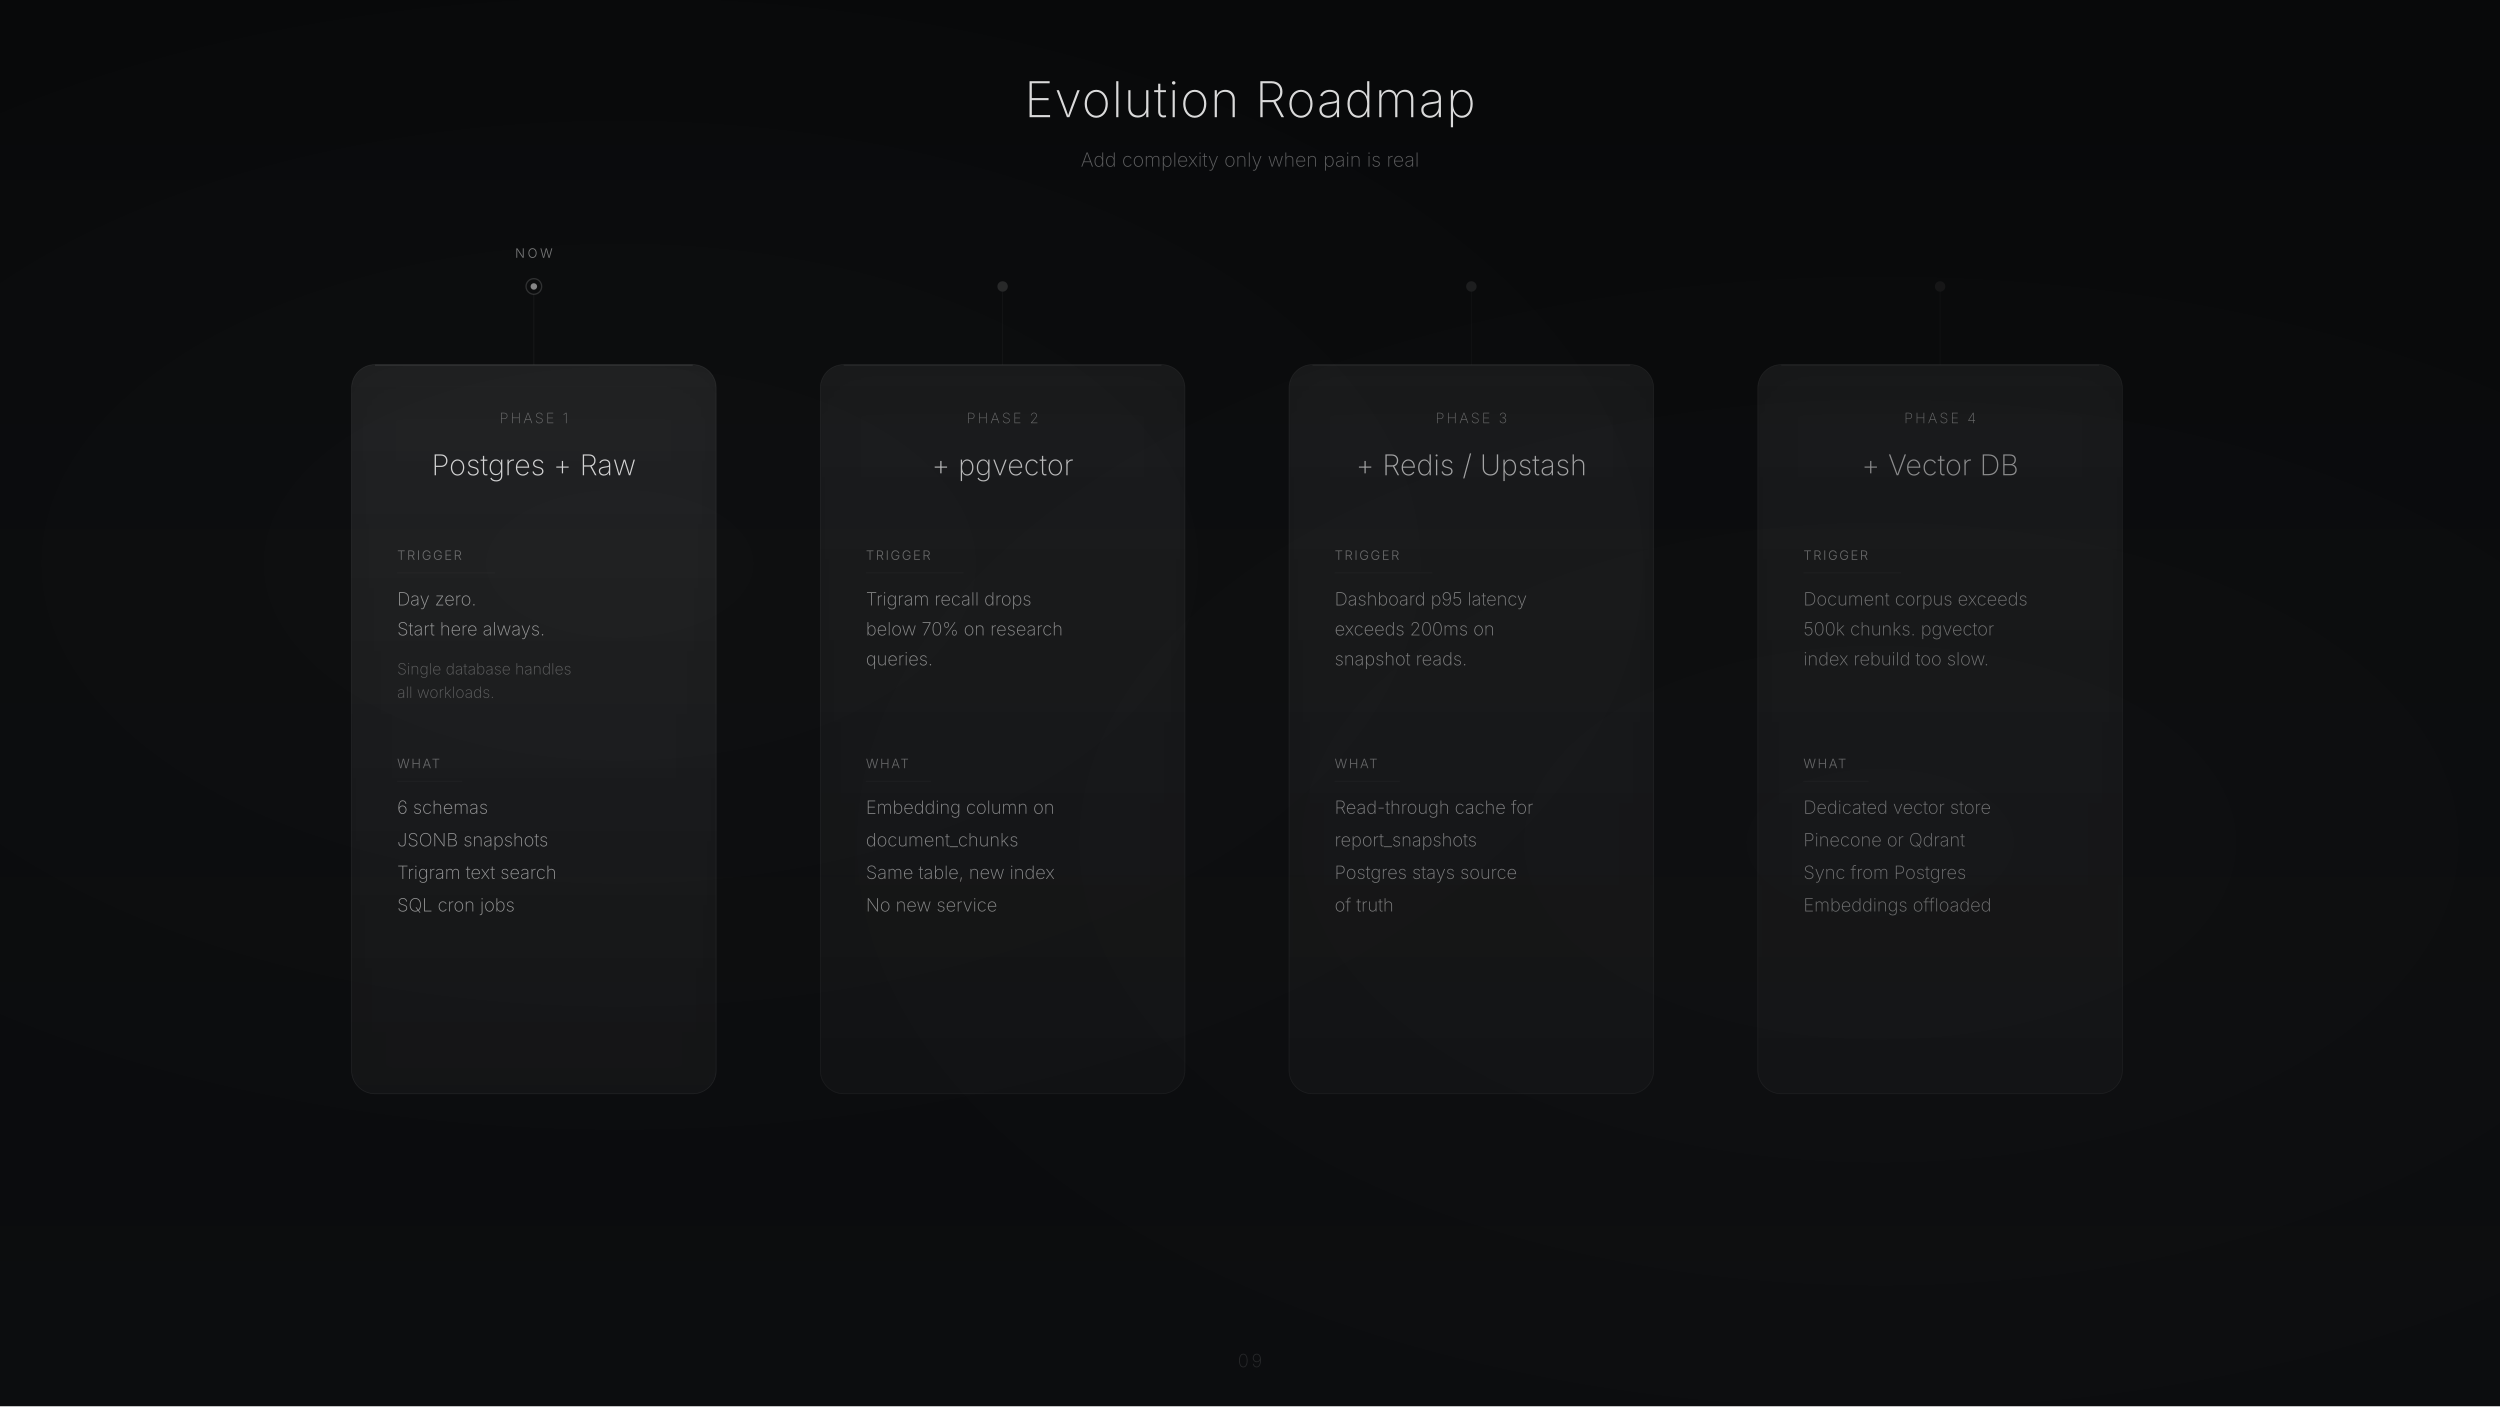
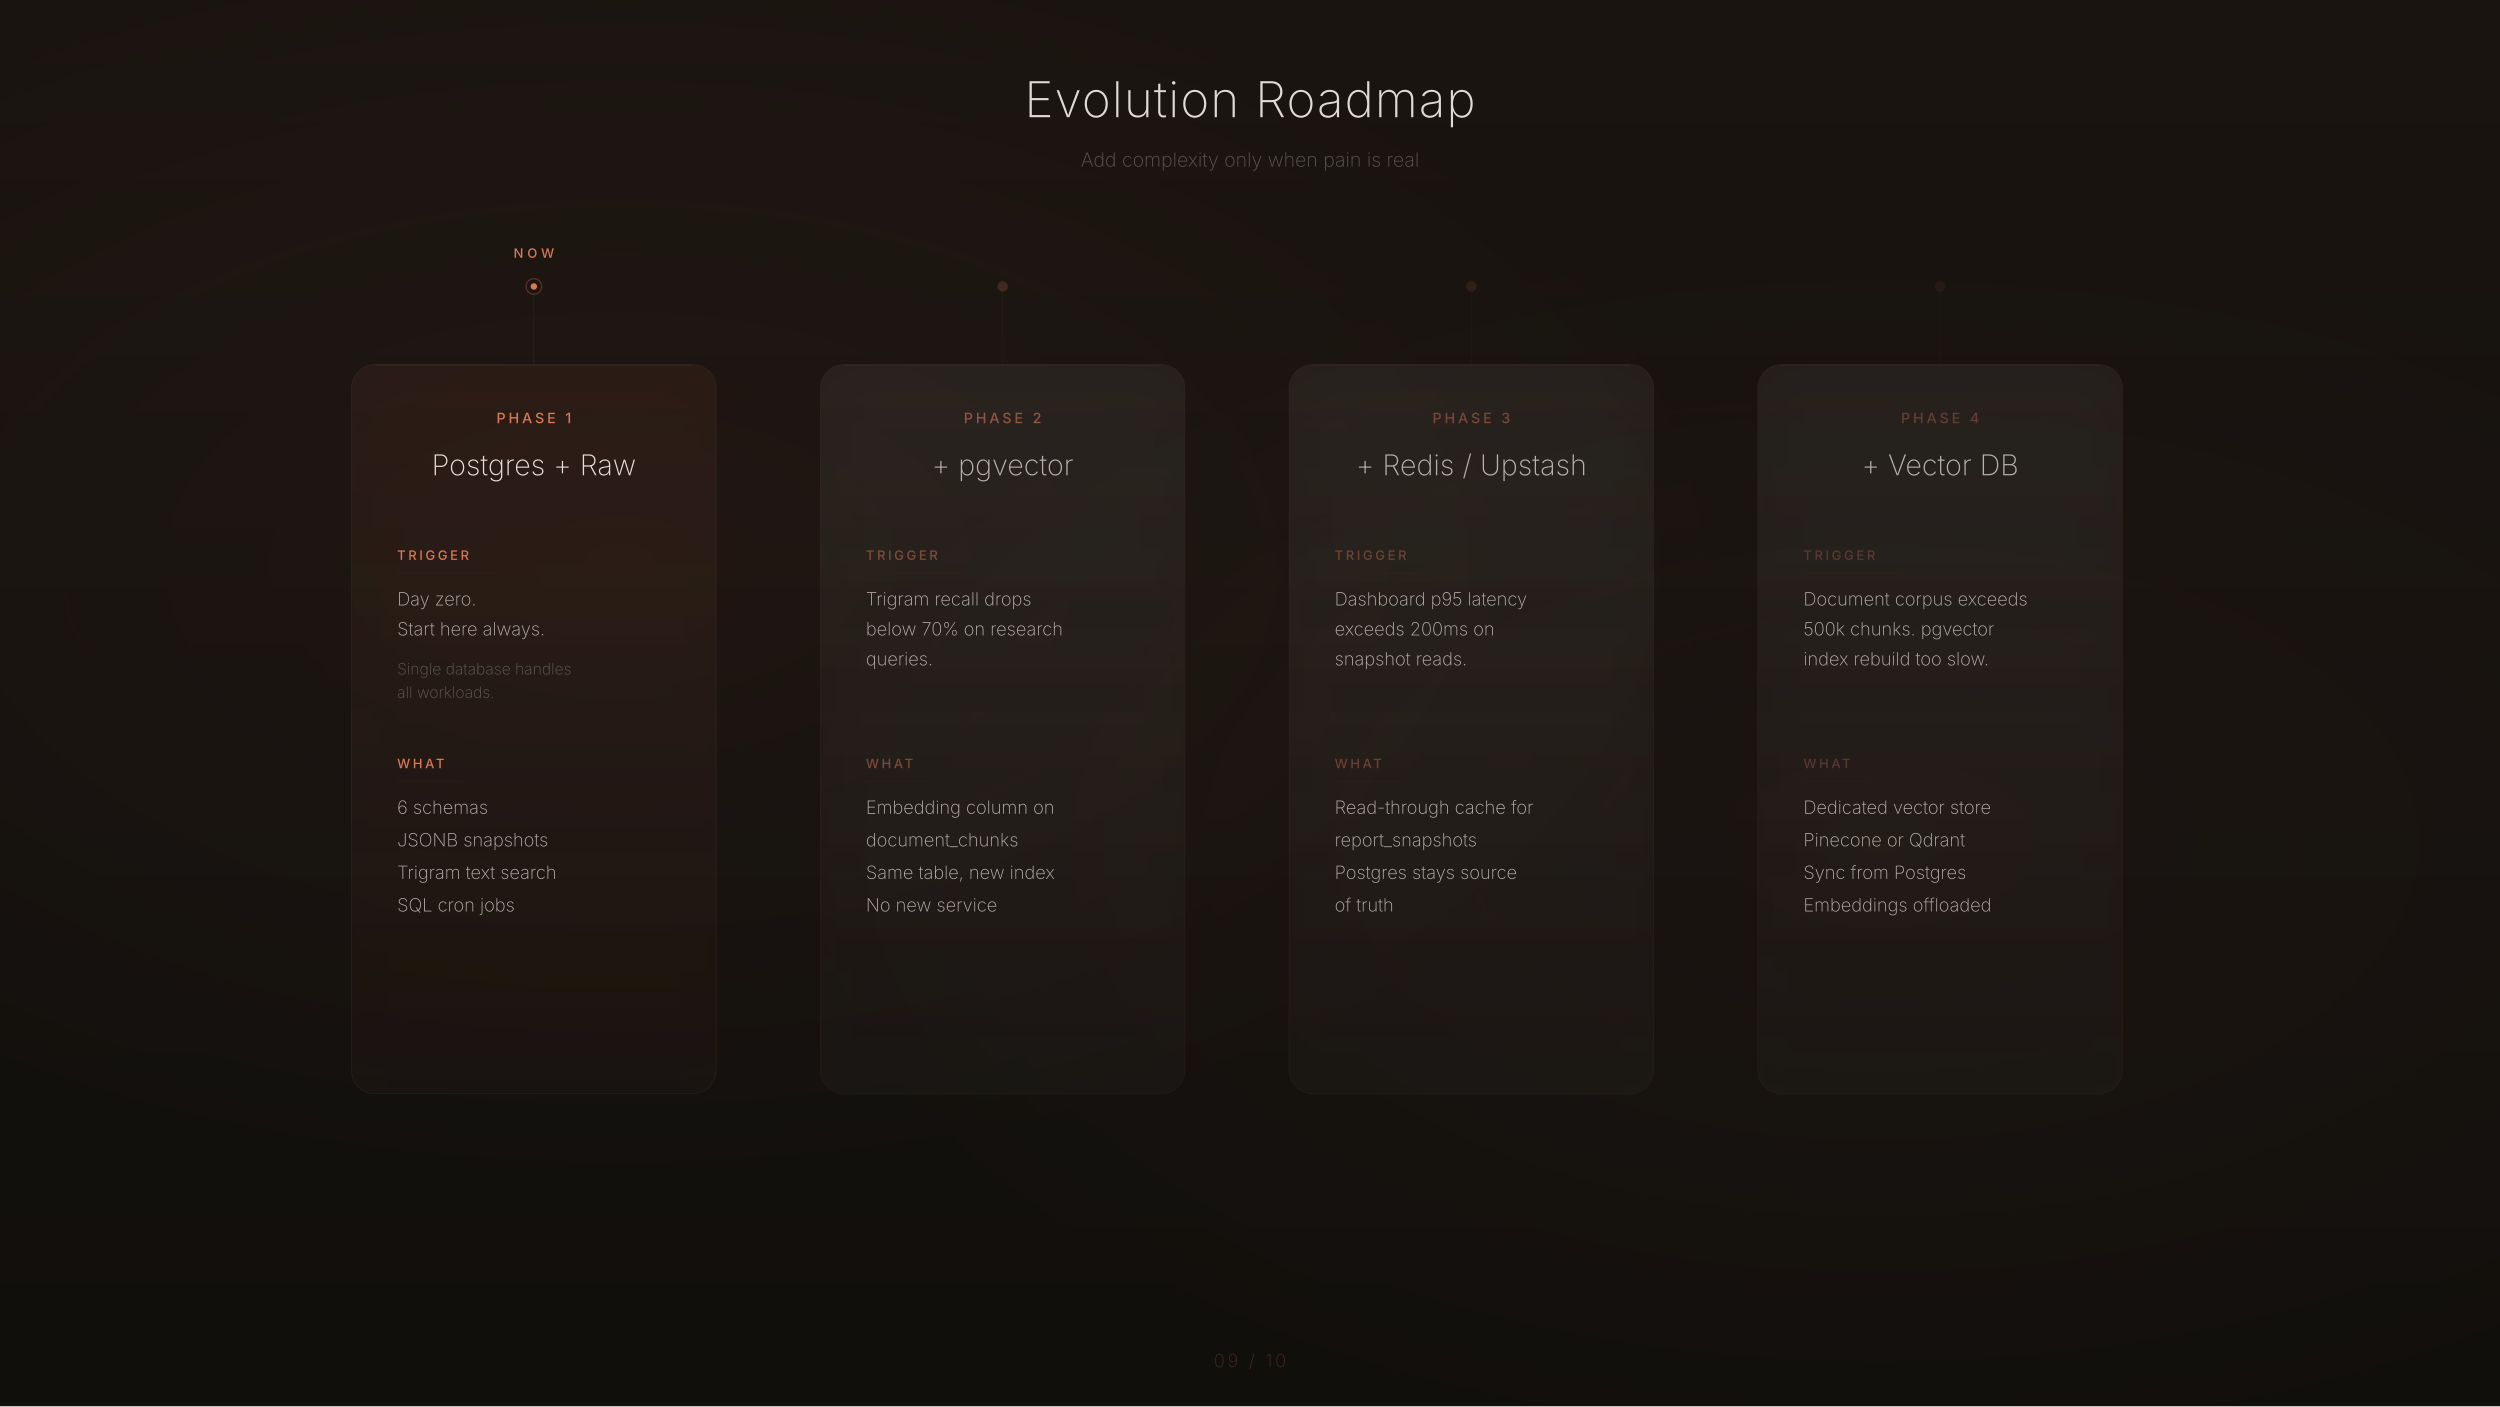
<svg xmlns="http://www.w3.org/2000/svg" viewBox="0 0 1920 1080">
  <defs>
    <linearGradient id="bg09" x1="0%" y1="0%" x2="0%" y2="100%">
-       <stop offset="0%" stop-color="#08090a" />
-       <stop offset="100%" stop-color="#0c0d0f" />
+       <stop offset="0%" stop-color="#1a1410" />
+       <stop offset="50%" stop-color="#14110e" />
+       <stop offset="100%" stop-color="#110f0c" />
    </linearGradient>
    <radialGradient id="glow09a" cx="25%" cy="40%" r="45%">
-       <stop offset="0%" stop-color="rgba(255,255,255,0.02)" />
-       <stop offset="100%" stop-color="rgba(255,255,255,0)" />
+       <stop offset="0%" stop-color="rgba(217,119,87,0.05)" />
+       <stop offset="100%" stop-color="rgba(217,119,87,0)" />
    </radialGradient>
    <radialGradient id="glow09b" cx="75%" cy="60%" r="45%">
-       <stop offset="0%" stop-color="rgba(255,255,255,0.02)" />
-       <stop offset="100%" stop-color="rgba(255,255,255,0)" />
+       <stop offset="0%" stop-color="rgba(217,119,87,0.04)" />
+       <stop offset="100%" stop-color="rgba(217,119,87,0)" />
    </radialGradient>
    <linearGradient id="cardGrad09" x1="0%" y1="0%" x2="0%" y2="100%">
-       <stop offset="0%" stop-color="rgba(255,255,255,0.05)" />
-       <stop offset="100%" stop-color="rgba(255,255,255,0.015)" />
+       <stop offset="0%" stop-color="rgba(245,240,235,0.05)" />
+       <stop offset="100%" stop-color="rgba(245,240,235,0.015)" />
    </linearGradient>
    <linearGradient id="cardGrad09active" x1="0%" y1="0%" x2="0%" y2="100%">
-       <stop offset="0%" stop-color="rgba(255,255,255,0.07)" />
-       <stop offset="100%" stop-color="rgba(255,255,255,0.025)" />
+       <stop offset="0%" stop-color="rgba(217,119,87,0.06)" />
+       <stop offset="100%" stop-color="rgba(217,119,87,0.02)" />
    </linearGradient>
    <filter id="cardShadow09">
-       <feDropShadow dx="0" dy="8" stdDeviation="20" flood-color="rgba(0,0,0,0.4)" />
+       <feDropShadow dx="0" dy="10" stdDeviation="22" flood-color="rgba(10,8,6,0.5)" />
    </filter>
    <linearGradient id="timelineGrad09" x1="0%" y1="0%" x2="100%" y2="0%">
-       <stop offset="0%" stop-color="rgba(255,255,255,0.02)" />
-       <stop offset="15%" stop-color="rgba(255,255,255,0.12)" />
-       <stop offset="50%" stop-color="rgba(255,255,255,0.06)" />
-       <stop offset="100%" stop-color="rgba(255,255,255,0.02)" />
+       <stop offset="0%" stop-color="rgba(217,119,87,0.03)" />
+       <stop offset="15%" stop-color="rgba(217,119,87,0.2)" />
+       <stop offset="50%" stop-color="rgba(217,119,87,0.1)" />
+       <stop offset="85%" stop-color="rgba(217,119,87,0.04)" />
+       <stop offset="100%" stop-color="rgba(217,119,87,0.02)" />
    </linearGradient>
  </defs>
  <rect width="1920" height="1080" fill="url(#bg09)" />
  <rect width="1920" height="1080" fill="url(#glow09a)" />
  <rect width="1920" height="1080" fill="url(#glow09b)" />
-   <text x="960" y="90" text-anchor="middle" font-family="'SF Pro Display','Inter',-apple-system,sans-serif" font-weight="200" font-size="38" fill="rgba(255,255,255,0.85)" letter-spacing="0.02em">Evolution Roadmap</text>
-   <text x="960" y="128" text-anchor="middle" font-family="'SF Pro Display','Inter',-apple-system,sans-serif" font-weight="200" font-size="15" fill="rgba(255,255,255,0.35)">Add complexity only when pain is real</text>
+   <text x="960" y="90" text-anchor="middle" font-family="'SF Pro Display','Inter',-apple-system,sans-serif" font-weight="200" font-size="38" fill="rgba(245,240,235,0.9)" letter-spacing="0.02em">Evolution Roadmap</text>
+   <text x="960" y="128" text-anchor="middle" font-family="'SF Pro Display','Inter',-apple-system,sans-serif" font-weight="200" font-size="15" fill="rgba(245,240,235,0.3)">Add complexity only when pain is real</text>
  <line x1="220" y1="220" x2="1700" y2="220" stroke="url(#timelineGrad09)" stroke-width="1" />
-   <circle cx="410" cy="220" r="6" fill="none" stroke="rgba(255,255,255,0.15)" stroke-width="1" />
-   <circle cx="410" cy="220" r="2.5" fill="rgba(255,255,255,0.5)" />
-   <circle cx="770" cy="220" r="4" fill="rgba(255,255,255,0.12)" />
-   <circle cx="1130" cy="220" r="4" fill="rgba(255,255,255,0.08)" />
-   <circle cx="1490" cy="220" r="4" fill="rgba(255,255,255,0.05)" />
-   <text x="410" y="198" text-anchor="middle" font-family="'SF Pro Display','Inter',-apple-system,sans-serif" font-weight="300" font-size="10" fill="rgba(255,255,255,0.45)" letter-spacing="0.2em">NOW</text>
-   <line x1="410" y1="226" x2="410" y2="280" stroke="rgba(255,255,255,0.06)" stroke-width="0.5" />
-   <line x1="770" y1="224" x2="770" y2="280" stroke="rgba(255,255,255,0.04)" stroke-width="0.5" />
-   <line x1="1130" y1="224" x2="1130" y2="280" stroke="rgba(255,255,255,0.03)" stroke-width="0.5" />
-   <line x1="1490" y1="224" x2="1490" y2="280" stroke="rgba(255,255,255,0.03)" stroke-width="0.5" />
-   <rect x="270" y="280" width="280" height="560" rx="18" fill="url(#cardGrad09active)" stroke="rgba(255,255,255,0.08)" stroke-width="0.5" filter="url(#cardShadow09)" />
-   <line x1="288" y1="280.5" x2="532" y2="280.5" stroke="rgba(255,255,255,0.08)" stroke-width="1" />
-   <text x="410" y="325" text-anchor="middle" font-family="'SF Pro Display','Inter',-apple-system,sans-serif" font-weight="200" font-size="11" fill="rgba(255,255,255,0.35)" letter-spacing="0.15em">PHASE 1</text>
-   <text x="410" y="365" text-anchor="middle" font-family="'SF Pro Display','Inter',-apple-system,sans-serif" font-weight="200" font-size="22" fill="rgba(255,255,255,0.8)">Postgres + Raw</text>
-   <text x="305" y="430" font-family="'SF Pro Display','Inter',-apple-system,sans-serif" font-weight="300" font-size="10" fill="rgba(255,255,255,0.35)" letter-spacing="0.12em">TRIGGER</text>
-   <line x1="305" y1="440" x2="380" y2="440" stroke="rgba(255,255,255,0.04)" stroke-width="0.5" />
-   <text x="305" y="465" font-family="'SF Pro Display','Inter',-apple-system,sans-serif" font-weight="200" font-size="14" fill="rgba(255,255,255,0.55)">Day zero.</text>
-   <text x="305" y="488" font-family="'SF Pro Display','Inter',-apple-system,sans-serif" font-weight="200" font-size="14" fill="rgba(255,255,255,0.55)">Start here always.</text>
-   <text x="305" y="518" font-family="'SF Pro Display','Inter',-apple-system,sans-serif" font-weight="200" font-size="12" fill="rgba(255,255,255,0.3)">Single database handles</text>
-   <text x="305" y="536" font-family="'SF Pro Display','Inter',-apple-system,sans-serif" font-weight="200" font-size="12" fill="rgba(255,255,255,0.3)">all workloads.</text>
-   <text x="305" y="590" font-family="'SF Pro Display','Inter',-apple-system,sans-serif" font-weight="300" font-size="10" fill="rgba(255,255,255,0.35)" letter-spacing="0.12em">WHAT</text>
-   <line x1="305" y1="600" x2="355" y2="600" stroke="rgba(255,255,255,0.04)" stroke-width="0.5" />
-   <text x="305" y="625" font-family="'SF Pro Display','Inter',-apple-system,sans-serif" font-weight="200" font-size="14" fill="rgba(255,255,255,0.55)">6 schemas</text>
-   <text x="305" y="650" font-family="'SF Pro Display','Inter',-apple-system,sans-serif" font-weight="200" font-size="14" fill="rgba(255,255,255,0.55)">JSONB snapshots</text>
-   <text x="305" y="675" font-family="'SF Pro Display','Inter',-apple-system,sans-serif" font-weight="200" font-size="14" fill="rgba(255,255,255,0.55)">Trigram text search</text>
-   <text x="305" y="700" font-family="'SF Pro Display','Inter',-apple-system,sans-serif" font-weight="200" font-size="14" fill="rgba(255,255,255,0.55)">SQL cron jobs</text>
-   <rect x="630" y="280" width="280" height="560" rx="18" fill="url(#cardGrad09)" stroke="rgba(255,255,255,0.06)" stroke-width="0.5" filter="url(#cardShadow09)" />
-   <line x1="648" y1="280.5" x2="892" y2="280.5" stroke="rgba(255,255,255,0.06)" stroke-width="1" />
-   <text x="770" y="325" text-anchor="middle" font-family="'SF Pro Display','Inter',-apple-system,sans-serif" font-weight="200" font-size="11" fill="rgba(255,255,255,0.35)" letter-spacing="0.15em">PHASE 2</text>
-   <text x="770" y="365" text-anchor="middle" font-family="'SF Pro Display','Inter',-apple-system,sans-serif" font-weight="200" font-size="22" fill="rgba(255,255,255,0.7)">+ pgvector</text>
-   <text x="665" y="430" font-family="'SF Pro Display','Inter',-apple-system,sans-serif" font-weight="300" font-size="10" fill="rgba(255,255,255,0.35)" letter-spacing="0.12em">TRIGGER</text>
-   <line x1="665" y1="440" x2="740" y2="440" stroke="rgba(255,255,255,0.04)" stroke-width="0.5" />
-   <text x="665" y="465" font-family="'SF Pro Display','Inter',-apple-system,sans-serif" font-weight="200" font-size="14" fill="rgba(255,255,255,0.5)">Trigram recall drops</text>
-   <text x="665" y="488" font-family="'SF Pro Display','Inter',-apple-system,sans-serif" font-weight="200" font-size="14" fill="rgba(255,255,255,0.5)">below 70% on research</text>
-   <text x="665" y="511" font-family="'SF Pro Display','Inter',-apple-system,sans-serif" font-weight="200" font-size="14" fill="rgba(255,255,255,0.5)">queries.</text>
-   <text x="665" y="590" font-family="'SF Pro Display','Inter',-apple-system,sans-serif" font-weight="300" font-size="10" fill="rgba(255,255,255,0.35)" letter-spacing="0.12em">WHAT</text>
-   <line x1="665" y1="600" x2="715" y2="600" stroke="rgba(255,255,255,0.04)" stroke-width="0.5" />
-   <text x="665" y="625" font-family="'SF Pro Display','Inter',-apple-system,sans-serif" font-weight="200" font-size="14" fill="rgba(255,255,255,0.5)">Embedding column on</text>
-   <text x="665" y="650" font-family="'SF Pro Display','Inter',-apple-system,sans-serif" font-weight="200" font-size="14" fill="rgba(255,255,255,0.5)">document_chunks</text>
-   <text x="665" y="675" font-family="'SF Pro Display','Inter',-apple-system,sans-serif" font-weight="200" font-size="14" fill="rgba(255,255,255,0.5)">Same table, new index</text>
-   <text x="665" y="700" font-family="'SF Pro Display','Inter',-apple-system,sans-serif" font-weight="200" font-size="14" fill="rgba(255,255,255,0.5)">No new service</text>
-   <rect x="990" y="280" width="280" height="560" rx="18" fill="url(#cardGrad09)" stroke="rgba(255,255,255,0.06)" stroke-width="0.5" filter="url(#cardShadow09)" />
-   <line x1="1008" y1="280.5" x2="1252" y2="280.5" stroke="rgba(255,255,255,0.05)" stroke-width="1" />
-   <text x="1130" y="325" text-anchor="middle" font-family="'SF Pro Display','Inter',-apple-system,sans-serif" font-weight="200" font-size="11" fill="rgba(255,255,255,0.35)" letter-spacing="0.15em">PHASE 3</text>
-   <text x="1130" y="365" text-anchor="middle" font-family="'SF Pro Display','Inter',-apple-system,sans-serif" font-weight="200" font-size="22" fill="rgba(255,255,255,0.6)">+ Redis / Upstash</text>
-   <text x="1025" y="430" font-family="'SF Pro Display','Inter',-apple-system,sans-serif" font-weight="300" font-size="10" fill="rgba(255,255,255,0.35)" letter-spacing="0.12em">TRIGGER</text>
-   <line x1="1025" y1="440" x2="1100" y2="440" stroke="rgba(255,255,255,0.04)" stroke-width="0.5" />
-   <text x="1025" y="465" font-family="'SF Pro Display','Inter',-apple-system,sans-serif" font-weight="200" font-size="14" fill="rgba(255,255,255,0.45)">Dashboard p95 latency</text>
-   <text x="1025" y="488" font-family="'SF Pro Display','Inter',-apple-system,sans-serif" font-weight="200" font-size="14" fill="rgba(255,255,255,0.45)">exceeds 200ms on</text>
-   <text x="1025" y="511" font-family="'SF Pro Display','Inter',-apple-system,sans-serif" font-weight="200" font-size="14" fill="rgba(255,255,255,0.45)">snapshot reads.</text>
-   <text x="1025" y="590" font-family="'SF Pro Display','Inter',-apple-system,sans-serif" font-weight="300" font-size="10" fill="rgba(255,255,255,0.35)" letter-spacing="0.12em">WHAT</text>
-   <line x1="1025" y1="600" x2="1075" y2="600" stroke="rgba(255,255,255,0.04)" stroke-width="0.5" />
-   <text x="1025" y="625" font-family="'SF Pro Display','Inter',-apple-system,sans-serif" font-weight="200" font-size="14" fill="rgba(255,255,255,0.45)">Read-through cache for</text>
-   <text x="1025" y="650" font-family="'SF Pro Display','Inter',-apple-system,sans-serif" font-weight="200" font-size="14" fill="rgba(255,255,255,0.45)">report_snapshots</text>
-   <text x="1025" y="675" font-family="'SF Pro Display','Inter',-apple-system,sans-serif" font-weight="200" font-size="14" fill="rgba(255,255,255,0.45)">Postgres stays source</text>
-   <text x="1025" y="700" font-family="'SF Pro Display','Inter',-apple-system,sans-serif" font-weight="200" font-size="14" fill="rgba(255,255,255,0.45)">of truth</text>
-   <rect x="1350" y="280" width="280" height="560" rx="18" fill="url(#cardGrad09)" stroke="rgba(255,255,255,0.06)" stroke-width="0.5" filter="url(#cardShadow09)" />
-   <line x1="1368" y1="280.5" x2="1612" y2="280.5" stroke="rgba(255,255,255,0.04)" stroke-width="1" />
-   <text x="1490" y="325" text-anchor="middle" font-family="'SF Pro Display','Inter',-apple-system,sans-serif" font-weight="200" font-size="11" fill="rgba(255,255,255,0.35)" letter-spacing="0.15em">PHASE 4</text>
-   <text x="1490" y="365" text-anchor="middle" font-family="'SF Pro Display','Inter',-apple-system,sans-serif" font-weight="200" font-size="22" fill="rgba(255,255,255,0.5)">+ Vector DB</text>
-   <text x="1385" y="430" font-family="'SF Pro Display','Inter',-apple-system,sans-serif" font-weight="300" font-size="10" fill="rgba(255,255,255,0.35)" letter-spacing="0.12em">TRIGGER</text>
-   <line x1="1385" y1="440" x2="1460" y2="440" stroke="rgba(255,255,255,0.04)" stroke-width="0.5" />
-   <text x="1385" y="465" font-family="'SF Pro Display','Inter',-apple-system,sans-serif" font-weight="200" font-size="14" fill="rgba(255,255,255,0.4)">Document corpus exceeds</text>
-   <text x="1385" y="488" font-family="'SF Pro Display','Inter',-apple-system,sans-serif" font-weight="200" font-size="14" fill="rgba(255,255,255,0.4)">500k chunks. pgvector</text>
-   <text x="1385" y="511" font-family="'SF Pro Display','Inter',-apple-system,sans-serif" font-weight="200" font-size="14" fill="rgba(255,255,255,0.4)">index rebuild too slow.</text>
-   <text x="1385" y="590" font-family="'SF Pro Display','Inter',-apple-system,sans-serif" font-weight="300" font-size="10" fill="rgba(255,255,255,0.35)" letter-spacing="0.12em">WHAT</text>
-   <line x1="1385" y1="600" x2="1435" y2="600" stroke="rgba(255,255,255,0.04)" stroke-width="0.5" />
-   <text x="1385" y="625" font-family="'SF Pro Display','Inter',-apple-system,sans-serif" font-weight="200" font-size="14" fill="rgba(255,255,255,0.4)">Dedicated vector store</text>
-   <text x="1385" y="650" font-family="'SF Pro Display','Inter',-apple-system,sans-serif" font-weight="200" font-size="14" fill="rgba(255,255,255,0.4)">Pinecone or Qdrant</text>
-   <text x="1385" y="675" font-family="'SF Pro Display','Inter',-apple-system,sans-serif" font-weight="200" font-size="14" fill="rgba(255,255,255,0.4)">Sync from Postgres</text>
-   <text x="1385" y="700" font-family="'SF Pro Display','Inter',-apple-system,sans-serif" font-weight="200" font-size="14" fill="rgba(255,255,255,0.4)">Embeddings offloaded</text>
-   <text x="960" y="1050" text-anchor="middle" font-family="'SF Pro Display','Inter',-apple-system,sans-serif" font-weight="200" font-size="14" fill="rgba(255,255,255,0.12)" letter-spacing="0.15em">09</text>
+   <circle cx="410" cy="220" r="6" fill="none" stroke="rgba(217,119,87,0.3)" stroke-width="1" />
+   <circle cx="410" cy="220" r="2.5" fill="#D97757" />
+   <circle cx="770" cy="220" r="4" fill="rgba(217,119,87,0.2)" />
+   <circle cx="1130" cy="220" r="4" fill="rgba(217,119,87,0.12)" />
+   <circle cx="1490" cy="220" r="4" fill="rgba(217,119,87,0.07)" />
+   <text x="410" y="198" text-anchor="middle" font-family="'SF Pro Display','Inter',-apple-system,sans-serif" font-weight="500" font-size="10" fill="#D97757" letter-spacing="0.3em">NOW</text>
+   <line x1="410" y1="226" x2="410" y2="280" stroke="rgba(217,119,87,0.12)" stroke-width="0.5" />
+   <line x1="770" y1="224" x2="770" y2="280" stroke="rgba(217,119,87,0.06)" stroke-width="0.5" />
+   <line x1="1130" y1="224" x2="1130" y2="280" stroke="rgba(217,119,87,0.05)" stroke-width="0.5" />
+   <line x1="1490" y1="224" x2="1490" y2="280" stroke="rgba(217,119,87,0.05)" stroke-width="0.5" />
+   <rect x="270" y="280" width="280" height="560" rx="18" fill="url(#cardGrad09active)" stroke="rgba(217,119,87,0.12)" stroke-width="0.5" filter="url(#cardShadow09)" />
+   <line x1="288" y1="280.5" x2="532" y2="280.5" stroke="rgba(245,240,235,0.04)" stroke-width="1" />
+   <text x="410" y="325" text-anchor="middle" font-family="'SF Pro Display','Inter',-apple-system,sans-serif" font-weight="500" font-size="11" fill="#D97757" letter-spacing="0.2em">PHASE 1</text>
+   <text x="410" y="365" text-anchor="middle" font-family="'SF Pro Display','Inter',-apple-system,sans-serif" font-weight="200" font-size="22" fill="rgba(245,240,235,0.92)">Postgres + Raw</text>
+   <text x="305" y="430" font-family="'SF Pro Display','Inter',-apple-system,sans-serif" font-weight="500" font-size="10" fill="#D97757" letter-spacing="0.2em">TRIGGER</text>
+   <line x1="305" y1="440" x2="380" y2="440" stroke="rgba(217,119,87,0.06)" stroke-width="0.5" />
+   <text x="305" y="465" font-family="'SF Pro Display','Inter',-apple-system,sans-serif" font-weight="200" font-size="14" fill="rgba(245,240,235,0.7)">Day zero.</text>
+   <text x="305" y="488" font-family="'SF Pro Display','Inter',-apple-system,sans-serif" font-weight="200" font-size="14" fill="rgba(245,240,235,0.7)">Start here always.</text>
+   <text x="305" y="518" font-family="'SF Pro Display','Inter',-apple-system,sans-serif" font-weight="200" font-size="12" fill="rgba(245,240,235,0.3)">Single database handles</text>
+   <text x="305" y="536" font-family="'SF Pro Display','Inter',-apple-system,sans-serif" font-weight="200" font-size="12" fill="rgba(245,240,235,0.3)">all workloads.</text>
+   <text x="305" y="590" font-family="'SF Pro Display','Inter',-apple-system,sans-serif" font-weight="500" font-size="10" fill="#D97757" letter-spacing="0.2em">WHAT</text>
+   <line x1="305" y1="600" x2="355" y2="600" stroke="rgba(217,119,87,0.06)" stroke-width="0.5" />
+   <text x="305" y="625" font-family="'SF Pro Display','Inter',-apple-system,sans-serif" font-weight="200" font-size="14" fill="rgba(245,240,235,0.7)">6 schemas</text>
+   <text x="305" y="650" font-family="'SF Pro Display','Inter',-apple-system,sans-serif" font-weight="200" font-size="14" fill="rgba(245,240,235,0.7)">JSONB snapshots</text>
+   <text x="305" y="675" font-family="'SF Pro Display','Inter',-apple-system,sans-serif" font-weight="200" font-size="14" fill="rgba(245,240,235,0.7)">Trigram text search</text>
+   <text x="305" y="700" font-family="'SF Pro Display','Inter',-apple-system,sans-serif" font-weight="200" font-size="14" fill="rgba(245,240,235,0.7)">SQL cron jobs</text>
+   <rect x="630" y="280" width="280" height="560" rx="18" fill="url(#cardGrad09)" stroke="rgba(217,119,87,0.08)" stroke-width="0.5" filter="url(#cardShadow09)" />
+   <line x1="648" y1="280.5" x2="892" y2="280.5" stroke="rgba(245,240,235,0.04)" stroke-width="1" />
+   <text x="770" y="325" text-anchor="middle" font-family="'SF Pro Display','Inter',-apple-system,sans-serif" font-weight="500" font-size="11" fill="rgba(217,119,87,0.6)" letter-spacing="0.2em">PHASE 2</text>
+   <text x="770" y="365" text-anchor="middle" font-family="'SF Pro Display','Inter',-apple-system,sans-serif" font-weight="200" font-size="22" fill="rgba(245,240,235,0.7)">+ pgvector</text>
+   <text x="665" y="430" font-family="'SF Pro Display','Inter',-apple-system,sans-serif" font-weight="500" font-size="10" fill="rgba(217,119,87,0.5)" letter-spacing="0.2em">TRIGGER</text>
+   <line x1="665" y1="440" x2="740" y2="440" stroke="rgba(217,119,87,0.05)" stroke-width="0.5" />
+   <text x="665" y="465" font-family="'SF Pro Display','Inter',-apple-system,sans-serif" font-weight="200" font-size="14" fill="rgba(245,240,235,0.7)">Trigram recall drops</text>
+   <text x="665" y="488" font-family="'SF Pro Display','Inter',-apple-system,sans-serif" font-weight="200" font-size="14" fill="rgba(245,240,235,0.7)">below 70% on research</text>
+   <text x="665" y="511" font-family="'SF Pro Display','Inter',-apple-system,sans-serif" font-weight="200" font-size="14" fill="rgba(245,240,235,0.7)">queries.</text>
+   <text x="665" y="590" font-family="'SF Pro Display','Inter',-apple-system,sans-serif" font-weight="500" font-size="10" fill="rgba(217,119,87,0.5)" letter-spacing="0.2em">WHAT</text>
+   <line x1="665" y1="600" x2="715" y2="600" stroke="rgba(217,119,87,0.05)" stroke-width="0.5" />
+   <text x="665" y="625" font-family="'SF Pro Display','Inter',-apple-system,sans-serif" font-weight="200" font-size="14" fill="rgba(245,240,235,0.7)">Embedding column on</text>
+   <text x="665" y="650" font-family="'SF Pro Display','Inter',-apple-system,sans-serif" font-weight="200" font-size="14" fill="rgba(245,240,235,0.7)">document_chunks</text>
+   <text x="665" y="675" font-family="'SF Pro Display','Inter',-apple-system,sans-serif" font-weight="200" font-size="14" fill="rgba(245,240,235,0.7)">Same table, new index</text>
+   <text x="665" y="700" font-family="'SF Pro Display','Inter',-apple-system,sans-serif" font-weight="200" font-size="14" fill="rgba(245,240,235,0.7)">No new service</text>
+   <rect x="990" y="280" width="280" height="560" rx="18" fill="url(#cardGrad09)" stroke="rgba(217,119,87,0.08)" stroke-width="0.5" filter="url(#cardShadow09)" />
+   <line x1="1008" y1="280.5" x2="1252" y2="280.5" stroke="rgba(245,240,235,0.04)" stroke-width="1" />
+   <text x="1130" y="325" text-anchor="middle" font-family="'SF Pro Display','Inter',-apple-system,sans-serif" font-weight="500" font-size="11" fill="rgba(217,119,87,0.45)" letter-spacing="0.2em">PHASE 3</text>
+   <text x="1130" y="365" text-anchor="middle" font-family="'SF Pro Display','Inter',-apple-system,sans-serif" font-weight="200" font-size="22" fill="rgba(245,240,235,0.7)">+ Redis / Upstash</text>
+   <text x="1025" y="430" font-family="'SF Pro Display','Inter',-apple-system,sans-serif" font-weight="500" font-size="10" fill="rgba(217,119,87,0.4)" letter-spacing="0.2em">TRIGGER</text>
+   <line x1="1025" y1="440" x2="1100" y2="440" stroke="rgba(217,119,87,0.05)" stroke-width="0.5" />
+   <text x="1025" y="465" font-family="'SF Pro Display','Inter',-apple-system,sans-serif" font-weight="200" font-size="14" fill="rgba(245,240,235,0.7)">Dashboard p95 latency</text>
+   <text x="1025" y="488" font-family="'SF Pro Display','Inter',-apple-system,sans-serif" font-weight="200" font-size="14" fill="rgba(245,240,235,0.7)">exceeds 200ms on</text>
+   <text x="1025" y="511" font-family="'SF Pro Display','Inter',-apple-system,sans-serif" font-weight="200" font-size="14" fill="rgba(245,240,235,0.7)">snapshot reads.</text>
+   <text x="1025" y="590" font-family="'SF Pro Display','Inter',-apple-system,sans-serif" font-weight="500" font-size="10" fill="rgba(217,119,87,0.4)" letter-spacing="0.2em">WHAT</text>
+   <line x1="1025" y1="600" x2="1075" y2="600" stroke="rgba(217,119,87,0.05)" stroke-width="0.5" />
+   <text x="1025" y="625" font-family="'SF Pro Display','Inter',-apple-system,sans-serif" font-weight="200" font-size="14" fill="rgba(245,240,235,0.7)">Read-through cache for</text>
+   <text x="1025" y="650" font-family="'SF Pro Display','Inter',-apple-system,sans-serif" font-weight="200" font-size="14" fill="rgba(245,240,235,0.7)">report_snapshots</text>
+   <text x="1025" y="675" font-family="'SF Pro Display','Inter',-apple-system,sans-serif" font-weight="200" font-size="14" fill="rgba(245,240,235,0.7)">Postgres stays source</text>
+   <text x="1025" y="700" font-family="'SF Pro Display','Inter',-apple-system,sans-serif" font-weight="200" font-size="14" fill="rgba(245,240,235,0.7)">of truth</text>
+   <rect x="1350" y="280" width="280" height="560" rx="18" fill="url(#cardGrad09)" stroke="rgba(217,119,87,0.08)" stroke-width="0.5" filter="url(#cardShadow09)" />
+   <line x1="1368" y1="280.5" x2="1612" y2="280.5" stroke="rgba(245,240,235,0.04)" stroke-width="1" />
+   <text x="1490" y="325" text-anchor="middle" font-family="'SF Pro Display','Inter',-apple-system,sans-serif" font-weight="500" font-size="11" fill="rgba(217,119,87,0.35)" letter-spacing="0.2em">PHASE 4</text>
+   <text x="1490" y="365" text-anchor="middle" font-family="'SF Pro Display','Inter',-apple-system,sans-serif" font-weight="200" font-size="22" fill="rgba(245,240,235,0.7)">+ Vector DB</text>
+   <text x="1385" y="430" font-family="'SF Pro Display','Inter',-apple-system,sans-serif" font-weight="500" font-size="10" fill="rgba(217,119,87,0.3)" letter-spacing="0.2em">TRIGGER</text>
+   <line x1="1385" y1="440" x2="1460" y2="440" stroke="rgba(217,119,87,0.05)" stroke-width="0.5" />
+   <text x="1385" y="465" font-family="'SF Pro Display','Inter',-apple-system,sans-serif" font-weight="200" font-size="14" fill="rgba(245,240,235,0.7)">Document corpus exceeds</text>
+   <text x="1385" y="488" font-family="'SF Pro Display','Inter',-apple-system,sans-serif" font-weight="200" font-size="14" fill="rgba(245,240,235,0.7)">500k chunks. pgvector</text>
+   <text x="1385" y="511" font-family="'SF Pro Display','Inter',-apple-system,sans-serif" font-weight="200" font-size="14" fill="rgba(245,240,235,0.7)">index rebuild too slow.</text>
+   <text x="1385" y="590" font-family="'SF Pro Display','Inter',-apple-system,sans-serif" font-weight="500" font-size="10" fill="rgba(217,119,87,0.3)" letter-spacing="0.2em">WHAT</text>
+   <line x1="1385" y1="600" x2="1435" y2="600" stroke="rgba(217,119,87,0.05)" stroke-width="0.5" />
+   <text x="1385" y="625" font-family="'SF Pro Display','Inter',-apple-system,sans-serif" font-weight="200" font-size="14" fill="rgba(245,240,235,0.7)">Dedicated vector store</text>
+   <text x="1385" y="650" font-family="'SF Pro Display','Inter',-apple-system,sans-serif" font-weight="200" font-size="14" fill="rgba(245,240,235,0.7)">Pinecone or Qdrant</text>
+   <text x="1385" y="675" font-family="'SF Pro Display','Inter',-apple-system,sans-serif" font-weight="200" font-size="14" fill="rgba(245,240,235,0.7)">Sync from Postgres</text>
+   <text x="1385" y="700" font-family="'SF Pro Display','Inter',-apple-system,sans-serif" font-weight="200" font-size="14" fill="rgba(245,240,235,0.7)">Embeddings offloaded</text>
+   <text x="960" y="1050" text-anchor="middle" font-family="'SF Pro Display','Inter',-apple-system,sans-serif" font-weight="200" font-size="14" fill="rgba(217,119,87,0.25)" letter-spacing="0.15em">09 / 10</text>
</svg>
